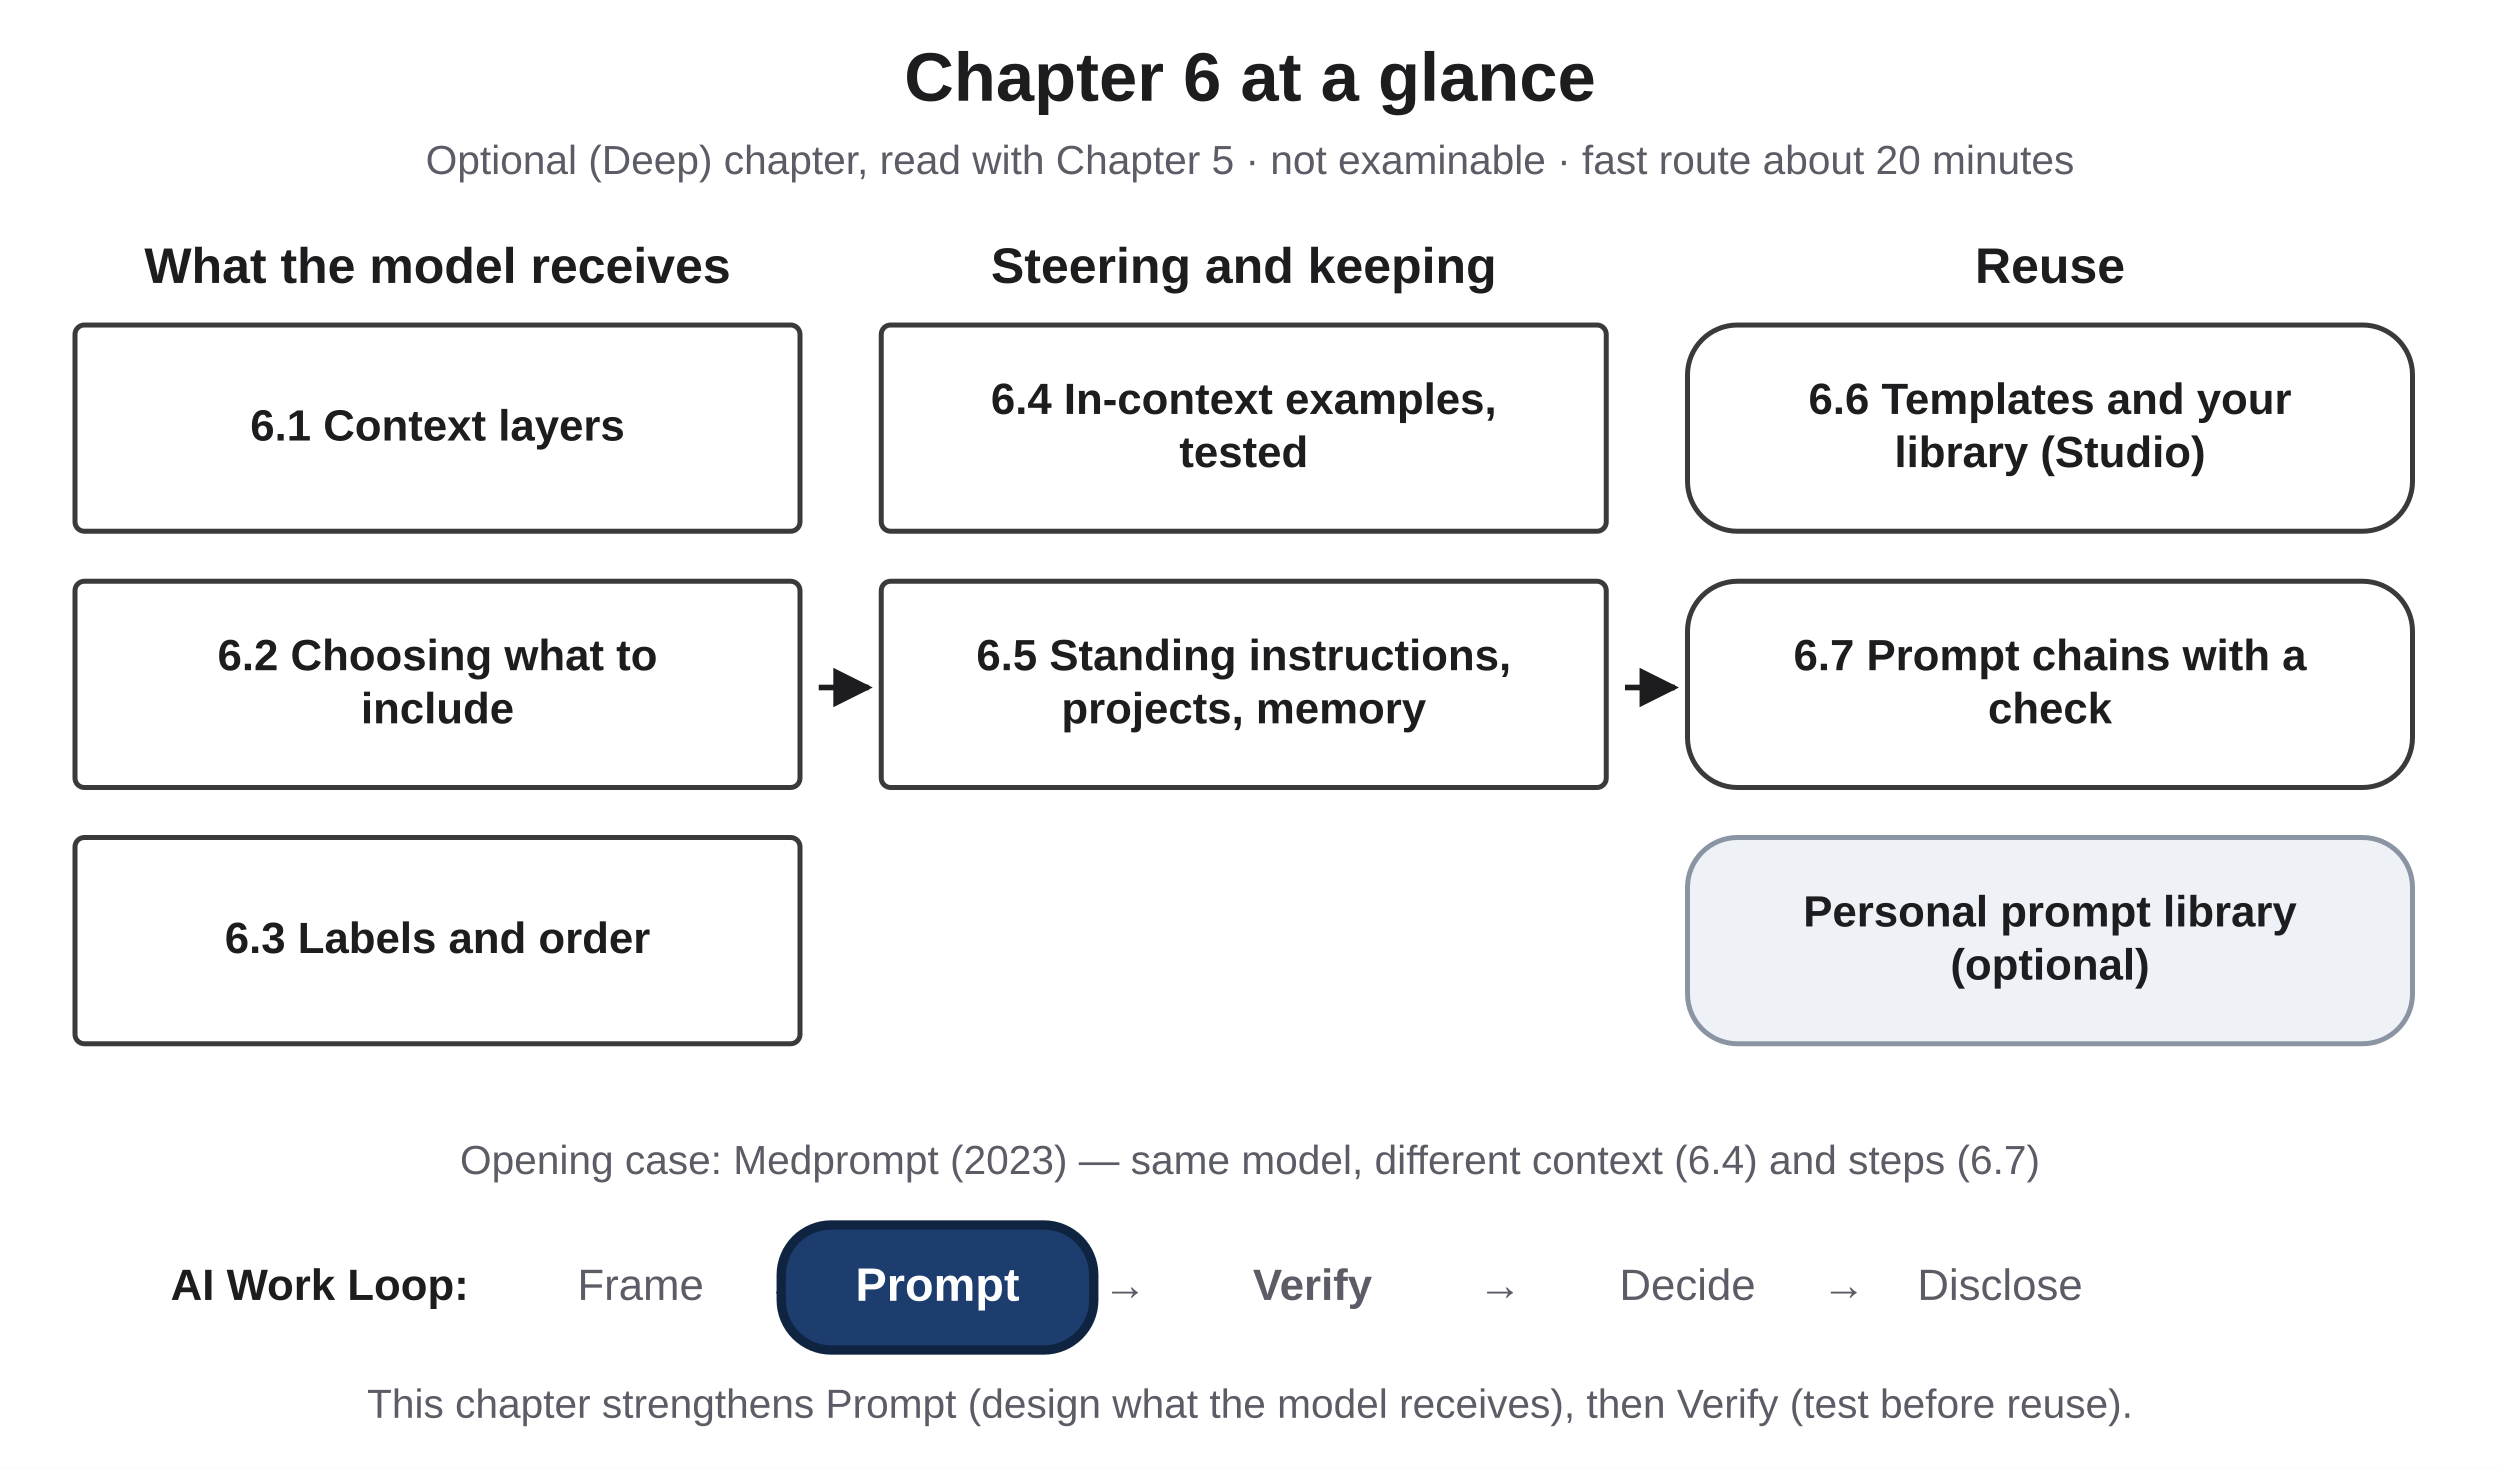
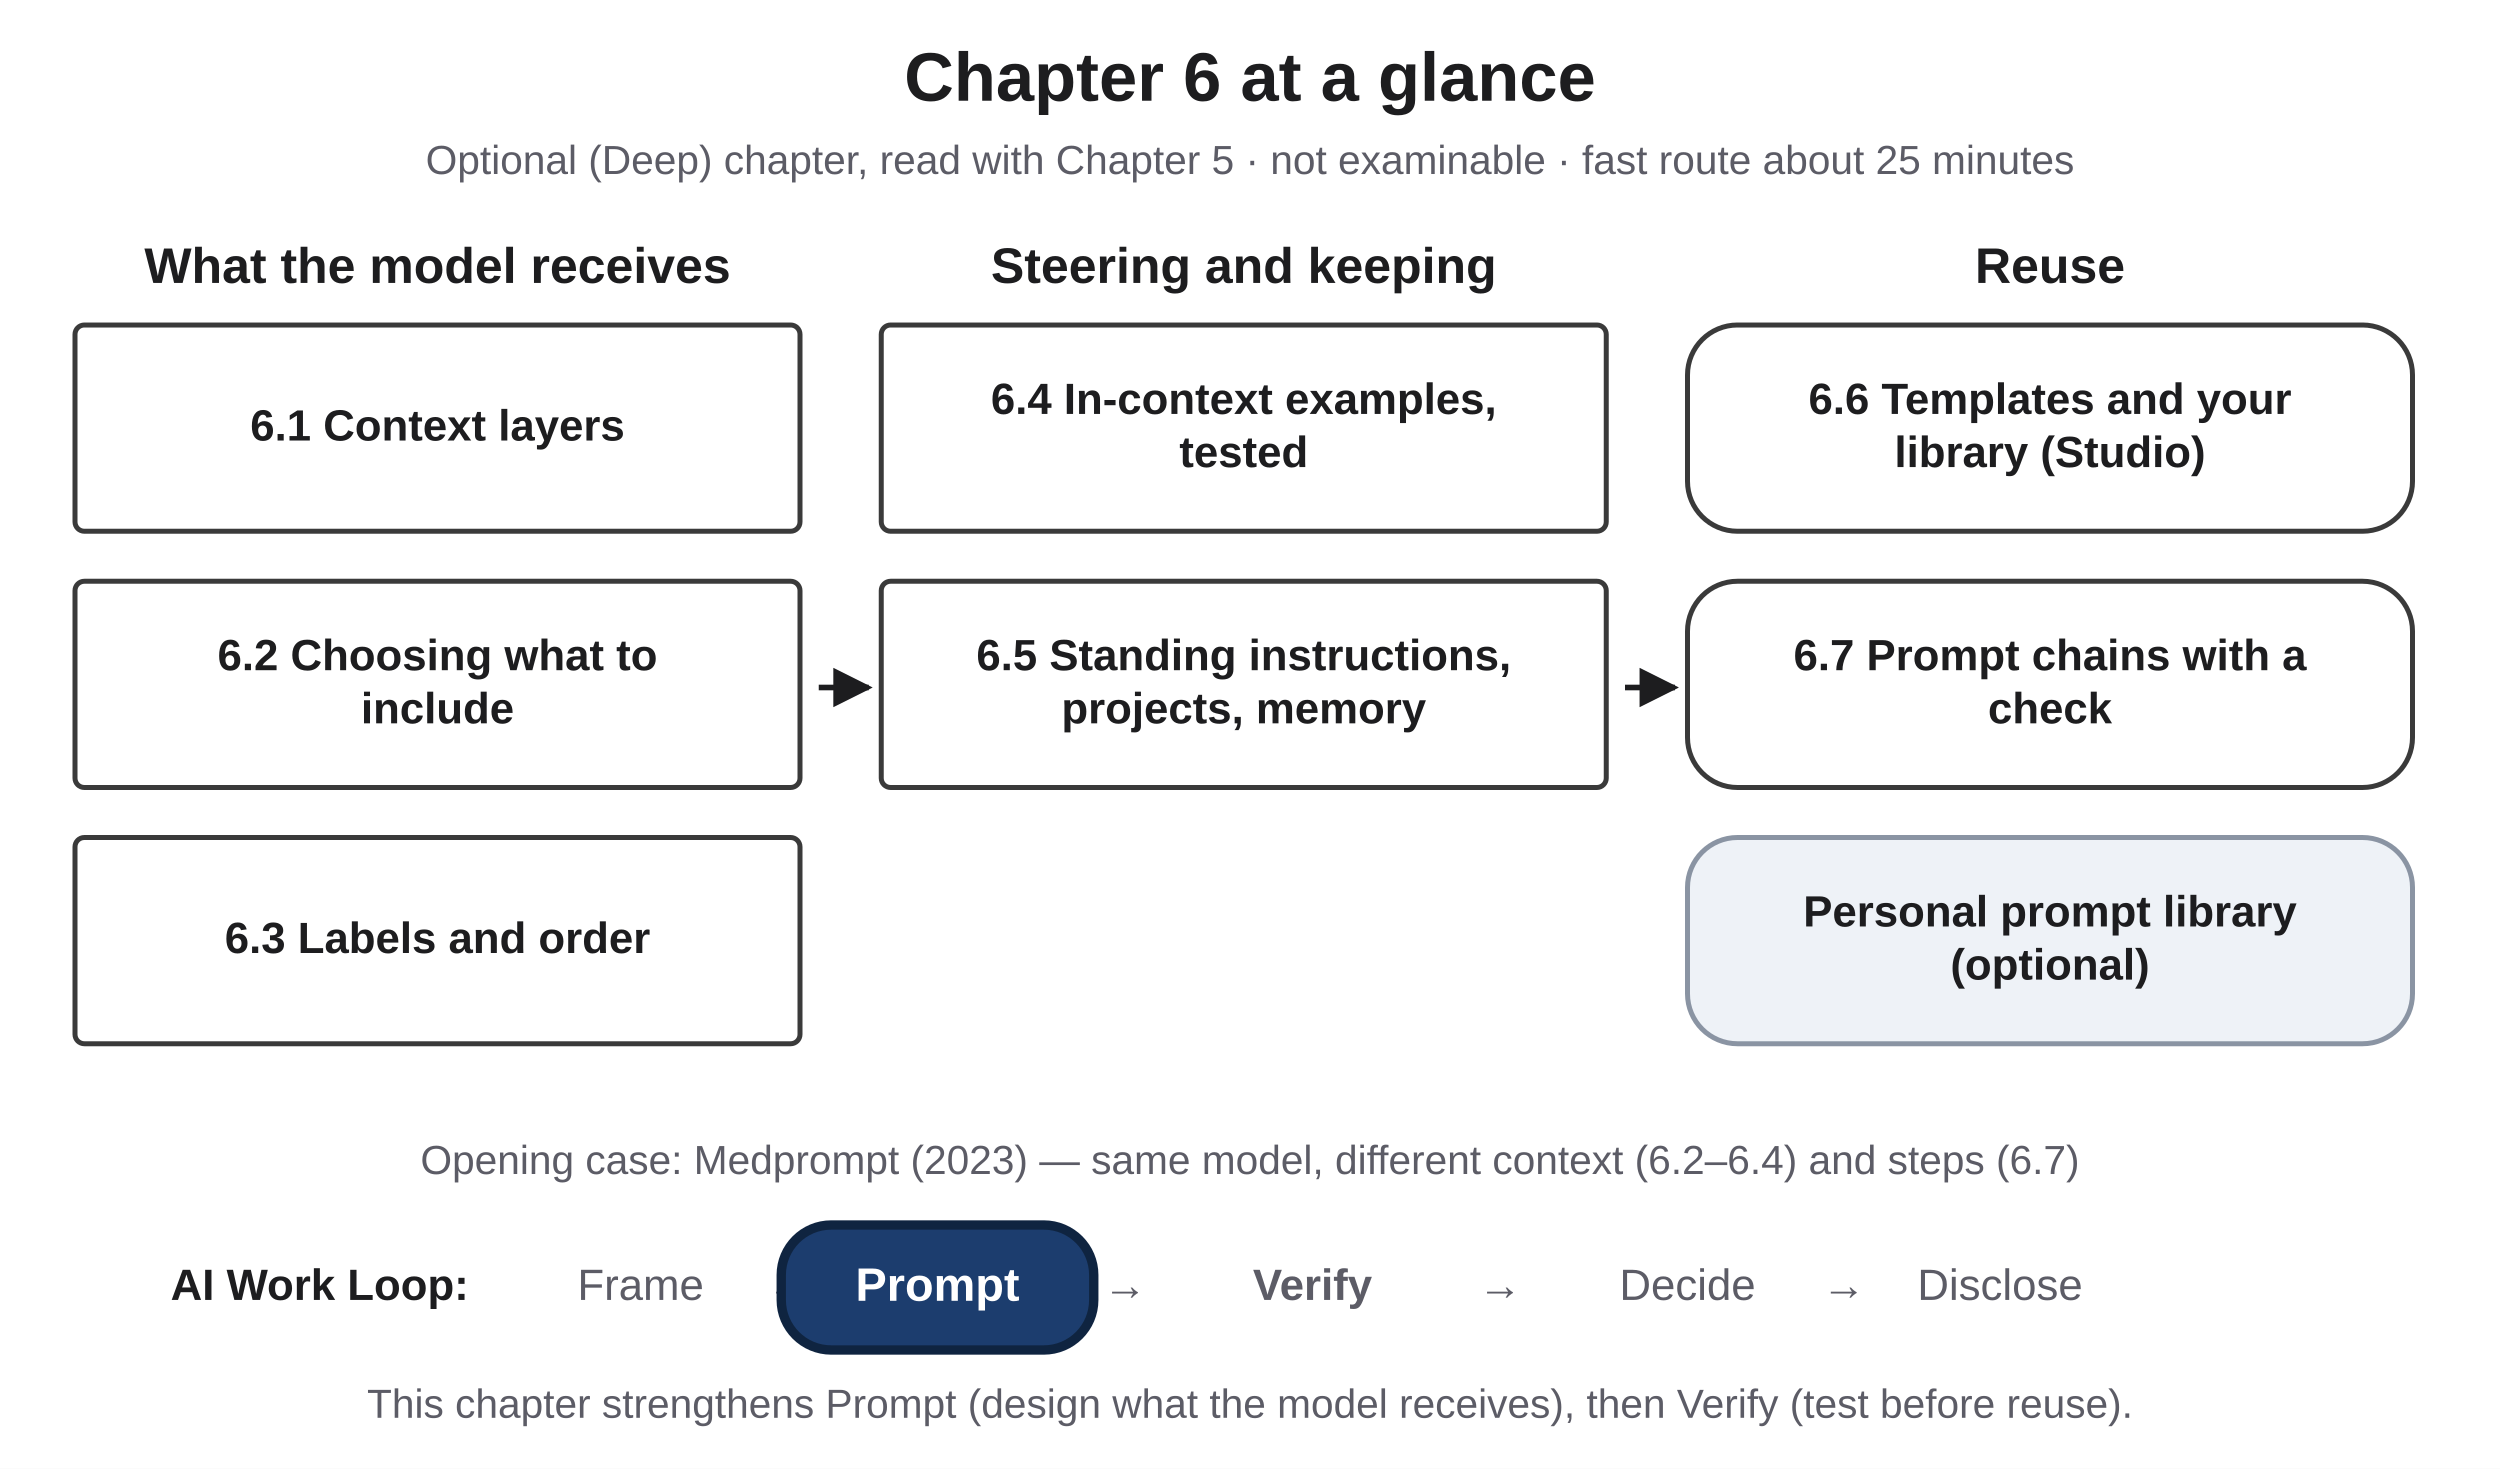
<svg xmlns="http://www.w3.org/2000/svg" viewBox="0 0 800 470" width="800" height="470" role="img" font-family="'Source Sans 3', 'Source Sans Pro', 'Helvetica Neue', Arial, sans-serif">
  <defs>
    <marker id="arrow-color" viewBox="0 0 10 10" refX="9" refY="5" markerWidth="7" markerHeight="7" orient="auto-start-reverse">
      <path d="M0,0 L10,5 L0,10 z" fill="#1D1D1F" />
    </marker>
    <pattern id="hatch" patternUnits="userSpaceOnUse" width="8" height="8" patternTransform="rotate(45)">
      <rect width="8" height="8" fill="#FFFFFF" />
      <line x1="0" y1="0" x2="0" y2="8" stroke="#9A9A9A" stroke-width="1.3" />
    </pattern>
    <pattern id="dots" patternUnits="userSpaceOnUse" width="7" height="7">
      <rect width="7" height="7" fill="#FFFFFF" />
      <circle cx="3.5" cy="3.5" r="1.2" fill="#000" />
    </pattern>
  </defs>
  <rect width="800" height="470" fill="#FFFFFF" />
  <text x="400.0" y="26.0" font-size="22" font-weight="700" text-anchor="middle" dominant-baseline="middle" fill="#1D1D1F" style="">Chapter 6 at a glance</text>
-   <text x="400.0" y="52.0" font-size="13" font-weight="normal" text-anchor="middle" dominant-baseline="middle" fill="#5C5C66" style="">Optional (Deep) chapter, read with Chapter 5 · not examinable · fast route about 20 minutes</text>
+   <text x="400.0" y="52.0" font-size="13" font-weight="normal" text-anchor="middle" dominant-baseline="middle" fill="#5C5C66" style="">Optional (Deep) chapter, read with Chapter 5 · not examinable · fast route about 25 minutes</text>
  <text x="140.0" y="86.0" font-size="16" font-weight="700" text-anchor="middle" dominant-baseline="middle" fill="#1D1D1F" style="">What the model receives</text>
  <rect x="24" y="104" width="232" height="66" rx="3" fill="#FFFFFF" stroke="#3A3A3A" stroke-width="1.6" />
  <text x="140.0" y="137.0" font-size="14" font-weight="600" text-anchor="middle" dominant-baseline="middle" fill="#1D1D1F" style="">6.1 Context layers</text>
  <rect x="24" y="186" width="232" height="66" rx="3" fill="#FFFFFF" stroke="#3A3A3A" stroke-width="1.6" />
  <text x="140.0" y="210.5" font-size="14" font-weight="600" text-anchor="middle" dominant-baseline="middle" fill="#1D1D1F" style="">6.2 Choosing what to</text>
  <text x="140.0" y="227.5" font-size="14" font-weight="600" text-anchor="middle" dominant-baseline="middle" fill="#1D1D1F" style="">include</text>
  <rect x="24" y="268" width="232" height="66" rx="3" fill="#FFFFFF" stroke="#3A3A3A" stroke-width="1.6" />
  <text x="140.0" y="301.0" font-size="14" font-weight="600" text-anchor="middle" dominant-baseline="middle" fill="#1D1D1F" style="">6.3 Labels and order</text>
  <path d="M262.0,220.0 L278.0,220.0" fill="none" stroke="#1D1D1F" stroke-width="1.8" marker-end="url(#arrow-color)" />
  <text x="398.0" y="86.0" font-size="16" font-weight="700" text-anchor="middle" dominant-baseline="middle" fill="#1D1D1F" style="">Steering and keeping</text>
  <rect x="282" y="104" width="232" height="66" rx="3" fill="#FFFFFF" stroke="#3A3A3A" stroke-width="1.6" />
  <text x="398.0" y="128.5" font-size="14" font-weight="600" text-anchor="middle" dominant-baseline="middle" fill="#1D1D1F" style="">6.4 In-context examples,</text>
  <text x="398.0" y="145.5" font-size="14" font-weight="600" text-anchor="middle" dominant-baseline="middle" fill="#1D1D1F" style="">tested</text>
  <rect x="282" y="186" width="232" height="66" rx="3" fill="#FFFFFF" stroke="#3A3A3A" stroke-width="1.6" />
  <text x="398.0" y="210.5" font-size="14" font-weight="600" text-anchor="middle" dominant-baseline="middle" fill="#1D1D1F" style="">6.5 Standing instructions,</text>
  <text x="398.0" y="227.5" font-size="14" font-weight="600" text-anchor="middle" dominant-baseline="middle" fill="#1D1D1F" style="">projects, memory</text>
  <path d="M520.0,220.0 L536.0,220.0" fill="none" stroke="#1D1D1F" stroke-width="1.8" marker-end="url(#arrow-color)" />
  <text x="656.0" y="86.0" font-size="16" font-weight="700" text-anchor="middle" dominant-baseline="middle" fill="#1D1D1F" style="">Reuse</text>
  <rect x="540" y="104" width="232" height="66" rx="16" fill="#FFFFFF" stroke="#3A3A3A" stroke-width="1.6" />
  <text x="656.0" y="128.5" font-size="14" font-weight="600" text-anchor="middle" dominant-baseline="middle" fill="#1D1D1F" style="">6.6 Templates and your</text>
  <text x="656.0" y="145.5" font-size="14" font-weight="600" text-anchor="middle" dominant-baseline="middle" fill="#1D1D1F" style="">library (Studio)</text>
  <rect x="540" y="186" width="232" height="66" rx="16" fill="#FFFFFF" stroke="#3A3A3A" stroke-width="1.6" />
  <text x="656.0" y="210.5" font-size="14" font-weight="600" text-anchor="middle" dominant-baseline="middle" fill="#1D1D1F" style="">6.7 Prompt chains with a</text>
  <text x="656.0" y="227.5" font-size="14" font-weight="600" text-anchor="middle" dominant-baseline="middle" fill="#1D1D1F" style="">check</text>
  <rect x="540" y="268" width="232" height="66" rx="16" fill="#EEF2F7" stroke="#8A94A3" stroke-width="1.6" />
  <text x="656.0" y="292.5" font-size="14" font-weight="600" text-anchor="middle" dominant-baseline="middle" fill="#1D1D1F" style="">Personal prompt library</text>
  <text x="656.0" y="309.5" font-size="14" font-weight="600" text-anchor="middle" dominant-baseline="middle" fill="#1D1D1F" style="">(optional)</text>
-   <text x="400.0" y="372.0" font-size="13" font-weight="normal" text-anchor="middle" dominant-baseline="middle" fill="#5C5C66" style="">Opening case: Medprompt (2023) — same model, different context (6.4) and steps (6.7)</text>
+   <text x="400.0" y="372.0" font-size="13" font-weight="normal" text-anchor="middle" dominant-baseline="middle" fill="#5C5C66" style="">Opening case: Medprompt (2023) — same model, different context (6.2–6.4) and steps (6.7)</text>
  <text x="150.0" y="412.0" font-size="14" font-weight="700" text-anchor="end" dominant-baseline="middle" fill="#1D1D1F" style="">AI Work Loop:</text>
  <text x="205.0" y="412.0" font-size="14" font-weight="normal" text-anchor="middle" dominant-baseline="middle" fill="#5C5C66" style="">Frame</text>
  <text x="252.5" y="412.0" font-size="14" font-weight="normal" text-anchor="middle" dominant-baseline="middle" fill="#5C5C66" style="">→</text>
  <rect x="250" y="392" width="100" height="40" rx="16" fill="#1C3D6E" stroke="#0F2440" stroke-width="3" />
  <text x="300.0" y="412.0" font-size="15" font-weight="600" text-anchor="middle" dominant-baseline="middle" fill="#FFFFFF" style="">Prompt</text>
  <text x="360.0" y="412.0" font-size="14" font-weight="normal" text-anchor="middle" dominant-baseline="middle" fill="#5C5C66" style="">→</text>
  <text x="420.0" y="412.0" font-size="14" font-weight="700" text-anchor="middle" dominant-baseline="middle" fill="#5C5C66" style="">Verify</text>
  <text x="480.0" y="412.0" font-size="14" font-weight="normal" text-anchor="middle" dominant-baseline="middle" fill="#5C5C66" style="">→</text>
  <text x="540.0" y="412.0" font-size="14" font-weight="normal" text-anchor="middle" dominant-baseline="middle" fill="#5C5C66" style="">Decide</text>
  <text x="590.0" y="412.0" font-size="14" font-weight="normal" text-anchor="middle" dominant-baseline="middle" fill="#5C5C66" style="">→</text>
  <text x="640.0" y="412.0" font-size="14" font-weight="normal" text-anchor="middle" dominant-baseline="middle" fill="#5C5C66" style="">Disclose</text>
  <text x="400.0" y="450.0" font-size="13" font-weight="normal" text-anchor="middle" dominant-baseline="middle" fill="#5C5C66" style="">This chapter strengthens Prompt (design what the model receives), then Verify (test before reuse).</text>
</svg>
